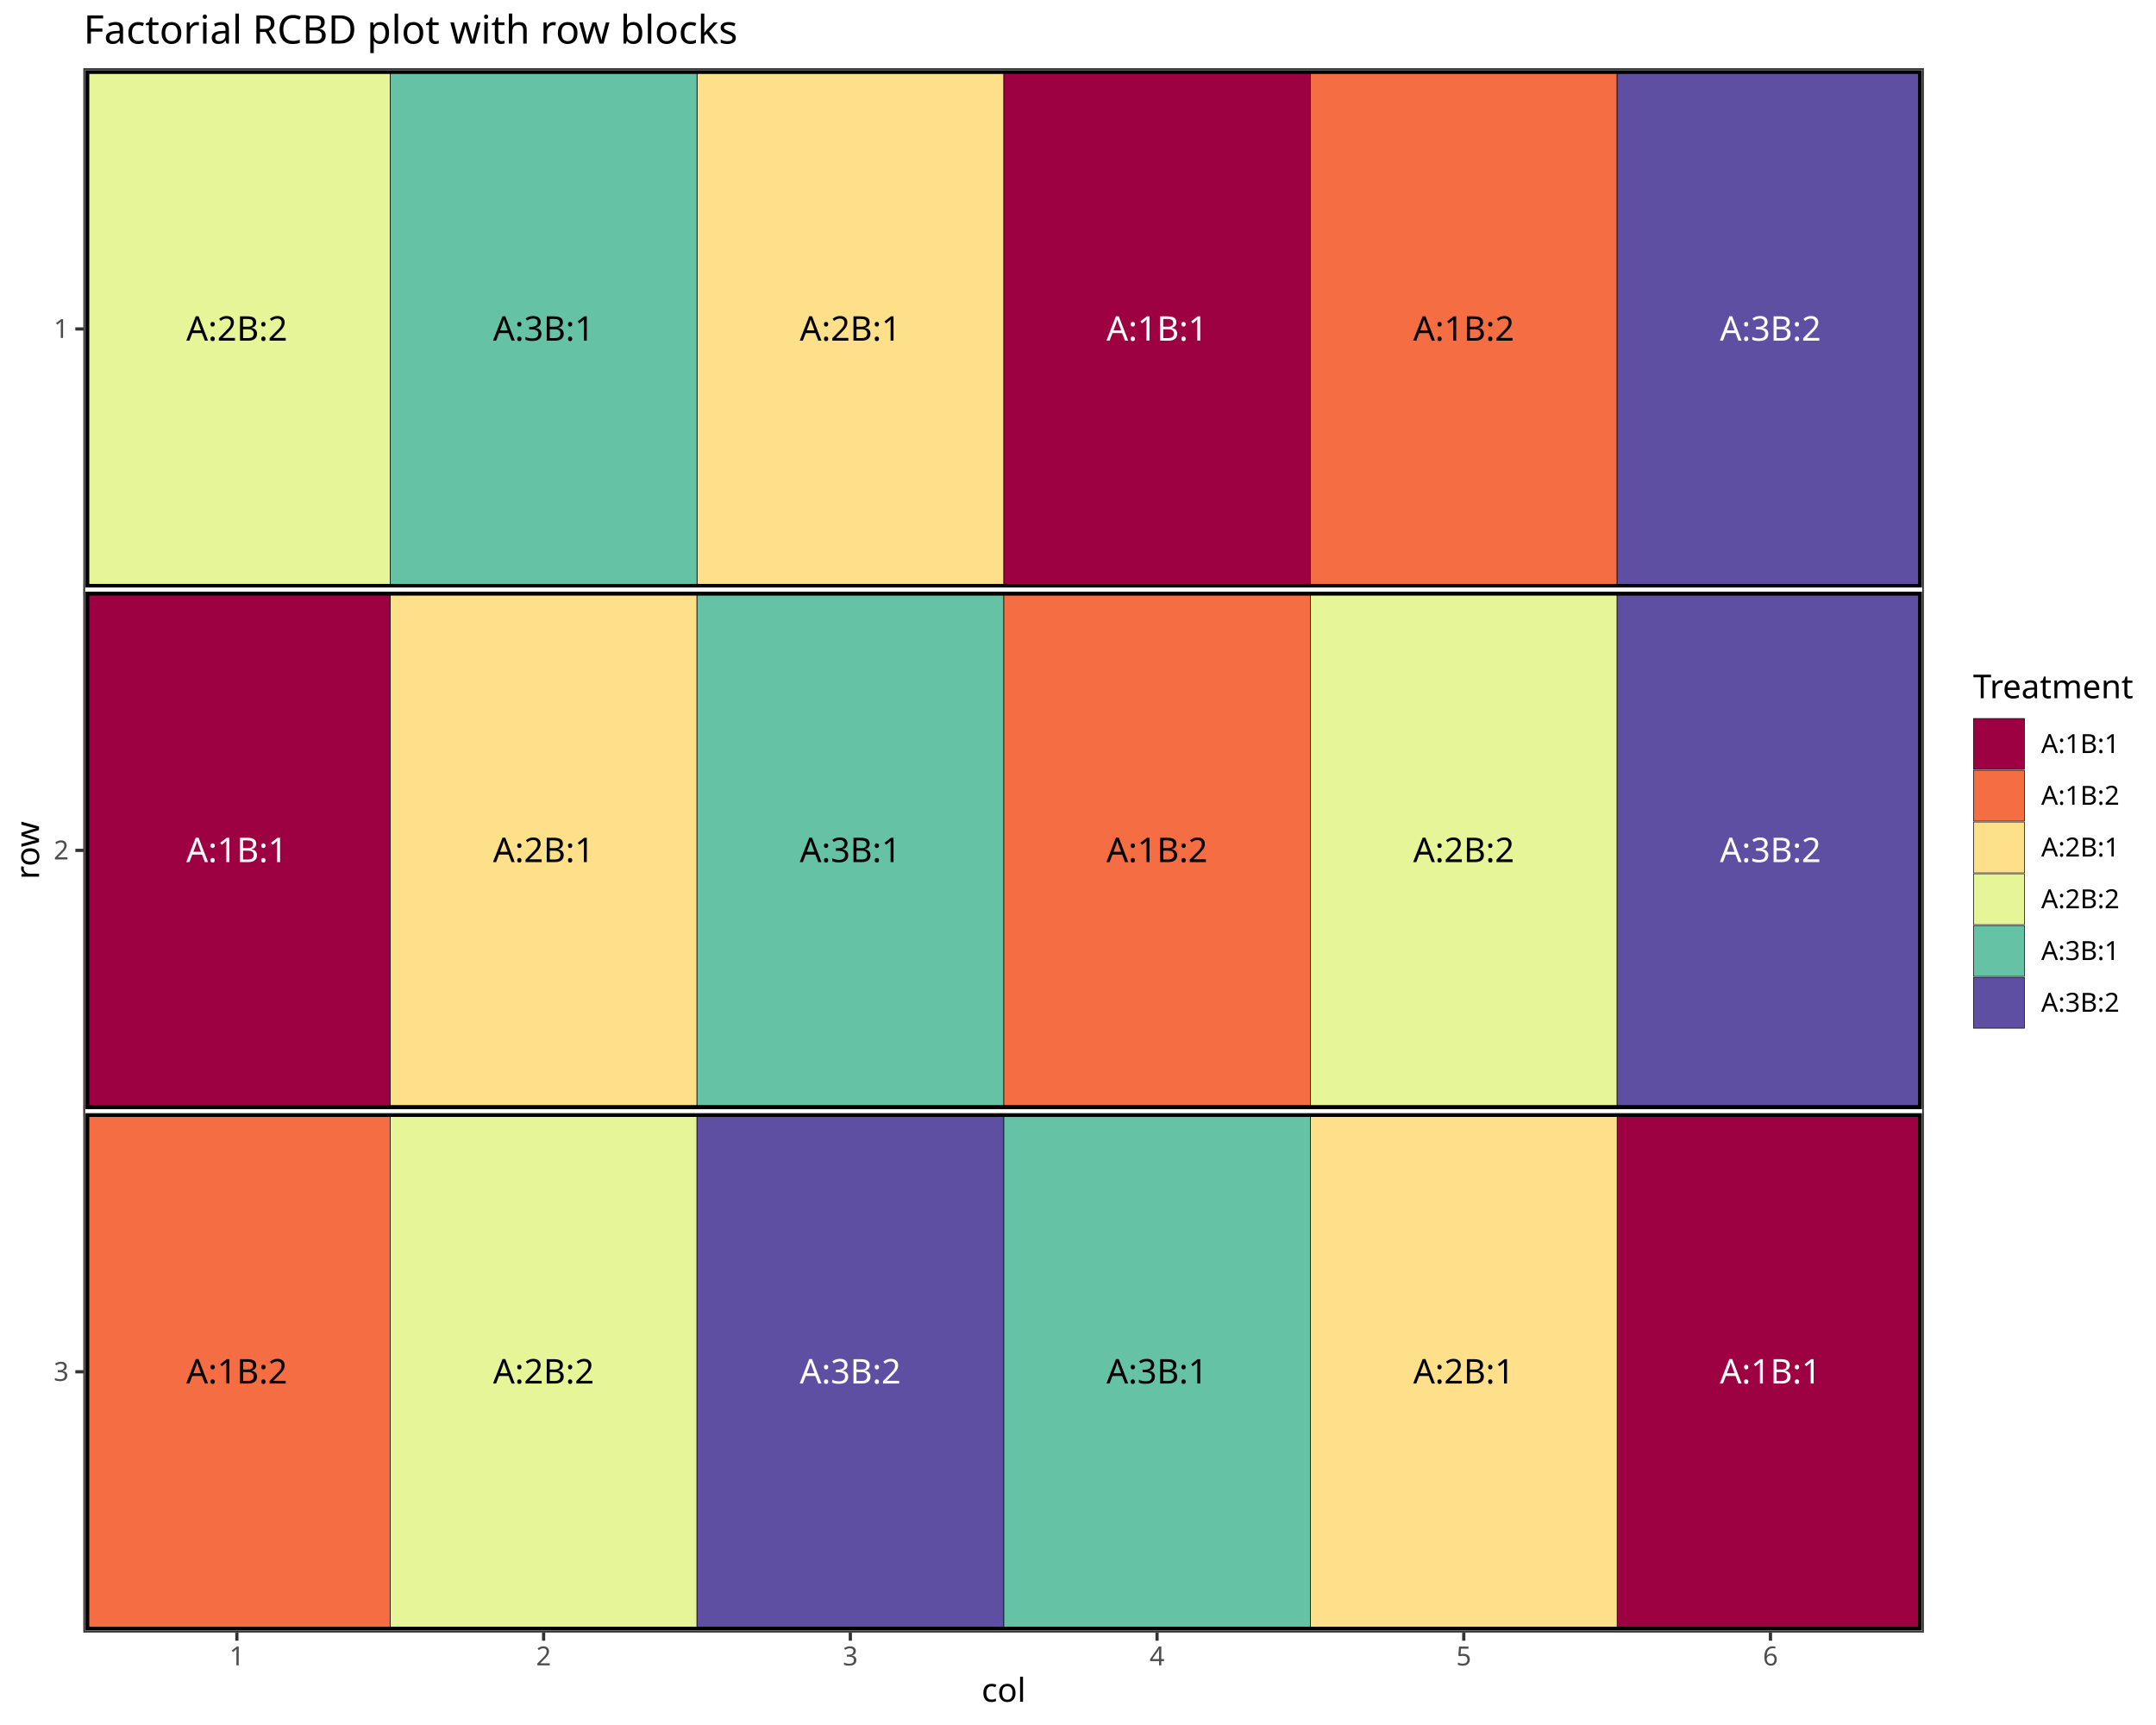
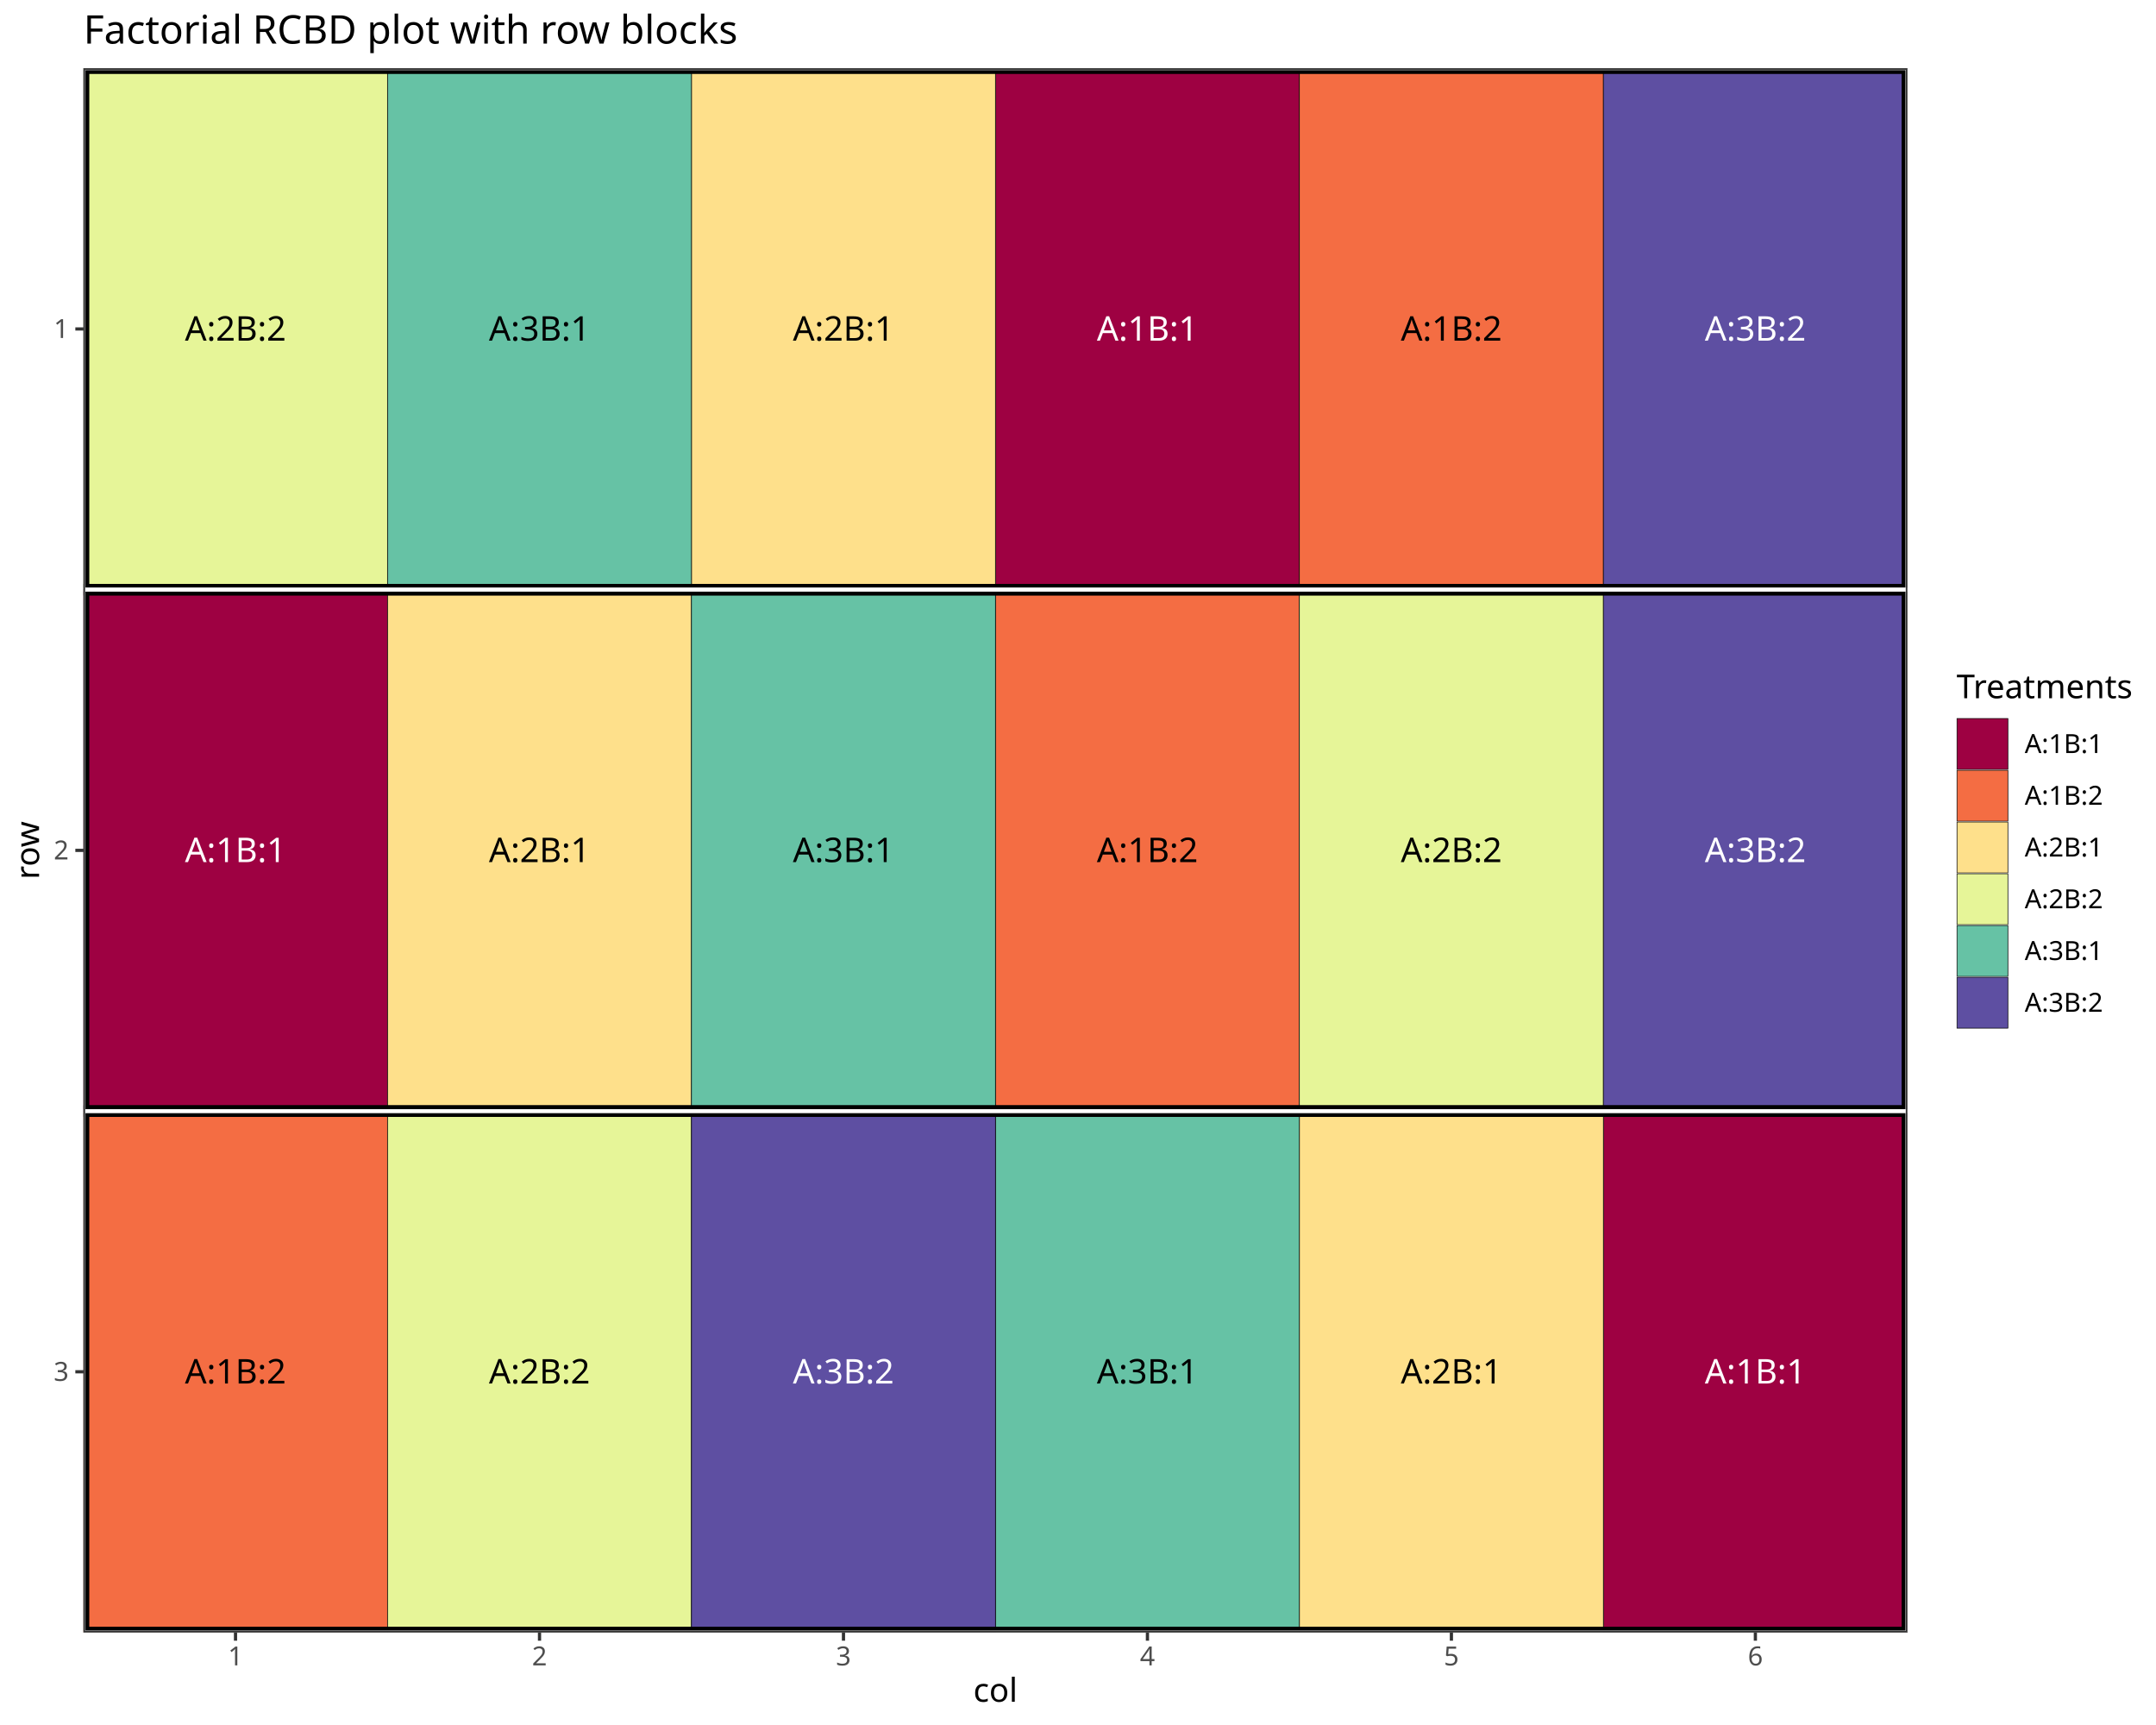
<svg xmlns="http://www.w3.org/2000/svg" class="svglite" data-engine-version="2.0" width="720.00pt" height="576.00pt" viewBox="0 0 720.00 576.00">
  <defs>
    <style type="text/css">
    .svglite line, .svglite polyline, .svglite polygon, .svglite path, .svglite rect, .svglite circle {
      fill: none;
      stroke: #000000;
      stroke-linecap: round;
      stroke-linejoin: round;
      stroke-miterlimit: 10.00;
    }
  </style>
  </defs>
  <rect width="100%" height="100%" style="stroke: none; fill: #FFFFFF;" />
  <defs>
    <clipPath id="cpMC4wMHw3MjAuMDB8MC4wMHw1NzYuMDA=">
      <rect x="0.00" y="0.00" width="720.00" height="576.00" />
    </clipPath>
  </defs>
  <g clip-path="url(#cpMC4wMHw3MjAuMDB8MC4wMHw1NzYuMDA=)">
-     <rect x="-0" y="0.00" width="720.00" height="576.00" style="stroke-width: 1.07; stroke: #FFFFFF; fill: #FFFFFF;" />
+     <rect x="0.00" y="0.00" width="720.00" height="576.00" style="stroke-width: 1.07; stroke: #FFFFFF; fill: #FFFFFF;" />
  </g>
  <defs>
-     <clipPath id="cpMjcuOTB8NjQyLjQ3fDIyLjc4fDU0NS4xMQ==">
-       <rect x="27.90" y="22.78" width="614.57" height="522.33" />
+     <clipPath id="cpMjcuOTB8NjM2Ljk2fDIyLjc4fDU0NS4xMQ==">
+       <rect x="27.90" y="22.78" width="609.07" height="522.33" />
    </clipPath>
  </defs>
-   <g clip-path="url(#cpMjcuOTB8NjQyLjQ3fDIyLjc4fDU0NS4xMQ==)">
-     <rect x="27.90" y="22.78" width="614.57" height="522.33" style="stroke-width: 1.07; stroke: none; fill: #FFFFFF;" />
-     <polyline points="27.90,22.78 642.47,22.78 " style="stroke-width: 0.53; stroke: #EBEBEB; stroke-linecap: butt;" />
-     <polyline points="27.90,196.89 642.47,196.89 " style="stroke-width: 0.53; stroke: #EBEBEB; stroke-linecap: butt;" />
-     <polyline points="27.90,371.00 642.47,371.00 " style="stroke-width: 0.53; stroke: #EBEBEB; stroke-linecap: butt;" />
-     <polyline points="27.90,545.11 642.47,545.11 " style="stroke-width: 0.53; stroke: #EBEBEB; stroke-linecap: butt;" />
+   <g clip-path="url(#cpMjcuOTB8NjM2Ljk2fDIyLjc4fDU0NS4xMQ==)">
+     <rect x="27.90" y="22.78" width="609.07" height="522.33" style="stroke-width: 1.07; stroke: none; fill: #FFFFFF;" />
+     <polyline points="27.90,22.78 636.96,22.78 " style="stroke-width: 0.53; stroke: #EBEBEB; stroke-linecap: butt;" />
+     <polyline points="27.90,196.89 636.96,196.89 " style="stroke-width: 0.53; stroke: #EBEBEB; stroke-linecap: butt;" />
+     <polyline points="27.90,371.00 636.96,371.00 " style="stroke-width: 0.53; stroke: #EBEBEB; stroke-linecap: butt;" />
+     <polyline points="27.90,545.11 636.96,545.11 " style="stroke-width: 0.53; stroke: #EBEBEB; stroke-linecap: butt;" />
    <polyline points="27.90,545.11 27.90,22.78 " style="stroke-width: 0.53; stroke: #EBEBEB; stroke-linecap: butt;" />
-     <polyline points="130.33,545.11 130.33,22.78 " style="stroke-width: 0.53; stroke: #EBEBEB; stroke-linecap: butt;" />
-     <polyline points="232.76,545.11 232.76,22.78 " style="stroke-width: 0.53; stroke: #EBEBEB; stroke-linecap: butt;" />
-     <polyline points="335.18,545.11 335.18,22.78 " style="stroke-width: 0.53; stroke: #EBEBEB; stroke-linecap: butt;" />
-     <polyline points="437.61,545.11 437.61,22.78 " style="stroke-width: 0.53; stroke: #EBEBEB; stroke-linecap: butt;" />
-     <polyline points="540.04,545.11 540.04,22.78 " style="stroke-width: 0.53; stroke: #EBEBEB; stroke-linecap: butt;" />
-     <polyline points="642.47,545.11 642.47,22.78 " style="stroke-width: 0.53; stroke: #EBEBEB; stroke-linecap: butt;" />
-     <polyline points="27.90,109.84 642.47,109.84 " style="stroke-width: 1.07; stroke: #EBEBEB; stroke-linecap: butt;" />
-     <polyline points="27.90,283.95 642.47,283.95 " style="stroke-width: 1.07; stroke: #EBEBEB; stroke-linecap: butt;" />
-     <polyline points="27.90,458.06 642.47,458.06 " style="stroke-width: 1.07; stroke: #EBEBEB; stroke-linecap: butt;" />
-     <polyline points="79.11,545.11 79.11,22.78 " style="stroke-width: 1.07; stroke: #EBEBEB; stroke-linecap: butt;" />
-     <polyline points="181.54,545.11 181.54,22.78 " style="stroke-width: 1.07; stroke: #EBEBEB; stroke-linecap: butt;" />
-     <polyline points="283.97,545.11 283.97,22.78 " style="stroke-width: 1.07; stroke: #EBEBEB; stroke-linecap: butt;" />
-     <polyline points="386.40,545.11 386.40,22.78 " style="stroke-width: 1.07; stroke: #EBEBEB; stroke-linecap: butt;" />
-     <polyline points="488.83,545.11 488.83,22.78 " style="stroke-width: 1.07; stroke: #EBEBEB; stroke-linecap: butt;" />
-     <polyline points="591.25,545.11 591.25,22.78 " style="stroke-width: 1.07; stroke: #EBEBEB; stroke-linecap: butt;" />
-     <rect x="540.04" y="371.00" width="102.43" height="174.11" style="stroke-width: 0.21; stroke-linecap: butt; stroke-linejoin: miter; fill: #9E0142;" />
-     <rect x="27.90" y="196.89" width="102.43" height="174.11" style="stroke-width: 0.21; stroke-linecap: butt; stroke-linejoin: miter; fill: #9E0142;" />
-     <rect x="335.18" y="22.78" width="102.43" height="174.11" style="stroke-width: 0.21; stroke-linecap: butt; stroke-linejoin: miter; fill: #9E0142;" />
-     <rect x="437.61" y="22.78" width="102.43" height="174.11" style="stroke-width: 0.21; stroke-linecap: butt; stroke-linejoin: miter; fill: #F46D43;" />
-     <rect x="335.18" y="196.89" width="102.43" height="174.11" style="stroke-width: 0.21; stroke-linecap: butt; stroke-linejoin: miter; fill: #F46D43;" />
-     <rect x="27.90" y="371.00" width="102.43" height="174.11" style="stroke-width: 0.21; stroke-linecap: butt; stroke-linejoin: miter; fill: #F46D43;" />
-     <rect x="232.76" y="22.78" width="102.43" height="174.11" style="stroke-width: 0.21; stroke-linecap: butt; stroke-linejoin: miter; fill: #FEE08B;" />
-     <rect x="130.33" y="196.89" width="102.43" height="174.11" style="stroke-width: 0.21; stroke-linecap: butt; stroke-linejoin: miter; fill: #FEE08B;" />
-     <rect x="437.61" y="371.00" width="102.43" height="174.11" style="stroke-width: 0.21; stroke-linecap: butt; stroke-linejoin: miter; fill: #FEE08B;" />
-     <rect x="27.90" y="22.78" width="102.43" height="174.11" style="stroke-width: 0.21; stroke-linecap: butt; stroke-linejoin: miter; fill: #E6F598;" />
-     <rect x="130.33" y="371.00" width="102.43" height="174.11" style="stroke-width: 0.21; stroke-linecap: butt; stroke-linejoin: miter; fill: #E6F598;" />
-     <rect x="437.61" y="196.89" width="102.43" height="174.11" style="stroke-width: 0.21; stroke-linecap: butt; stroke-linejoin: miter; fill: #E6F598;" />
-     <rect x="335.18" y="371.00" width="102.43" height="174.11" style="stroke-width: 0.21; stroke-linecap: butt; stroke-linejoin: miter; fill: #66C2A5;" />
-     <rect x="232.76" y="196.89" width="102.43" height="174.11" style="stroke-width: 0.21; stroke-linecap: butt; stroke-linejoin: miter; fill: #66C2A5;" />
-     <rect x="130.33" y="22.78" width="102.43" height="174.11" style="stroke-width: 0.21; stroke-linecap: butt; stroke-linejoin: miter; fill: #66C2A5;" />
-     <rect x="232.76" y="371.00" width="102.43" height="174.11" style="stroke-width: 0.21; stroke-linecap: butt; stroke-linejoin: miter; fill: #5E4FA2;" />
-     <rect x="540.04" y="196.89" width="102.43" height="174.11" style="stroke-width: 0.21; stroke-linecap: butt; stroke-linejoin: miter; fill: #5E4FA2;" />
-     <rect x="540.04" y="22.78" width="102.43" height="174.11" style="stroke-width: 0.21; stroke-linecap: butt; stroke-linejoin: miter; fill: #5E4FA2;" />
-     <text x="591.25" y="461.97" text-anchor="middle" style="font-size: 11.38px; fill: #FFFFFF; font-family: sans;" textLength="34.17px" lengthAdjust="spacingAndGlyphs">A:1B:1</text>
-     <text x="79.11" y="287.86" text-anchor="middle" style="font-size: 11.38px; fill: #FFFFFF; font-family: sans;" textLength="34.17px" lengthAdjust="spacingAndGlyphs">A:1B:1</text>
-     <text x="386.40" y="113.75" text-anchor="middle" style="font-size: 11.38px; fill: #FFFFFF; font-family: sans;" textLength="34.17px" lengthAdjust="spacingAndGlyphs">A:1B:1</text>
-     <text x="488.83" y="113.75" text-anchor="middle" style="font-size: 11.38px; font-family: sans;" textLength="34.17px" lengthAdjust="spacingAndGlyphs">A:1B:2</text>
-     <text x="386.40" y="287.86" text-anchor="middle" style="font-size: 11.38px; font-family: sans;" textLength="34.17px" lengthAdjust="spacingAndGlyphs">A:1B:2</text>
-     <text x="79.11" y="461.97" text-anchor="middle" style="font-size: 11.38px; font-family: sans;" textLength="34.17px" lengthAdjust="spacingAndGlyphs">A:1B:2</text>
-     <text x="283.97" y="113.75" text-anchor="middle" style="font-size: 11.38px; font-family: sans;" textLength="34.17px" lengthAdjust="spacingAndGlyphs">A:2B:1</text>
-     <text x="181.54" y="287.86" text-anchor="middle" style="font-size: 11.38px; font-family: sans;" textLength="34.17px" lengthAdjust="spacingAndGlyphs">A:2B:1</text>
-     <text x="488.83" y="461.97" text-anchor="middle" style="font-size: 11.38px; font-family: sans;" textLength="34.17px" lengthAdjust="spacingAndGlyphs">A:2B:1</text>
-     <text x="79.11" y="113.75" text-anchor="middle" style="font-size: 11.38px; font-family: sans;" textLength="34.17px" lengthAdjust="spacingAndGlyphs">A:2B:2</text>
-     <text x="181.54" y="461.97" text-anchor="middle" style="font-size: 11.38px; font-family: sans;" textLength="34.17px" lengthAdjust="spacingAndGlyphs">A:2B:2</text>
-     <text x="488.83" y="287.86" text-anchor="middle" style="font-size: 11.38px; font-family: sans;" textLength="34.17px" lengthAdjust="spacingAndGlyphs">A:2B:2</text>
-     <text x="386.40" y="461.97" text-anchor="middle" style="font-size: 11.38px; font-family: sans;" textLength="34.17px" lengthAdjust="spacingAndGlyphs">A:3B:1</text>
-     <text x="283.97" y="287.86" text-anchor="middle" style="font-size: 11.38px; font-family: sans;" textLength="34.17px" lengthAdjust="spacingAndGlyphs">A:3B:1</text>
-     <text x="181.54" y="113.75" text-anchor="middle" style="font-size: 11.38px; font-family: sans;" textLength="34.17px" lengthAdjust="spacingAndGlyphs">A:3B:1</text>
-     <text x="283.97" y="461.97" text-anchor="middle" style="font-size: 11.38px; fill: #FFFFFF; font-family: sans;" textLength="34.17px" lengthAdjust="spacingAndGlyphs">A:3B:2</text>
-     <text x="591.25" y="287.86" text-anchor="middle" style="font-size: 11.38px; fill: #FFFFFF; font-family: sans;" textLength="34.17px" lengthAdjust="spacingAndGlyphs">A:3B:2</text>
-     <text x="591.25" y="113.75" text-anchor="middle" style="font-size: 11.38px; fill: #FFFFFF; font-family: sans;" textLength="34.17px" lengthAdjust="spacingAndGlyphs">A:3B:2</text>
-     <rect x="27.90" y="22.78" width="614.57" height="174.11" style="stroke-width: 3.84; stroke-linecap: butt; stroke-linejoin: miter;" />
-     <rect x="27.90" y="196.89" width="614.57" height="174.11" style="stroke-width: 3.84; stroke-linecap: butt; stroke-linejoin: miter;" />
-     <rect x="27.90" y="371.00" width="614.57" height="174.11" style="stroke-width: 3.84; stroke-linecap: butt; stroke-linejoin: miter;" />
-     <rect x="27.90" y="22.78" width="614.57" height="174.11" style="stroke-width: 1.28; stroke: #FFFFFF; stroke-linecap: butt; stroke-linejoin: miter;" />
-     <rect x="27.90" y="196.89" width="614.57" height="174.11" style="stroke-width: 1.28; stroke: #FFFFFF; stroke-linecap: butt; stroke-linejoin: miter;" />
-     <rect x="27.90" y="371.00" width="614.57" height="174.11" style="stroke-width: 1.28; stroke: #FFFFFF; stroke-linecap: butt; stroke-linejoin: miter;" />
-     <rect x="27.90" y="22.78" width="614.57" height="522.33" style="stroke-width: 1.07; stroke: #333333;" />
+     <polyline points="129.41,545.11 129.41,22.78 " style="stroke-width: 0.53; stroke: #EBEBEB; stroke-linecap: butt;" />
+     <polyline points="230.92,545.11 230.92,22.78 " style="stroke-width: 0.53; stroke: #EBEBEB; stroke-linecap: butt;" />
+     <polyline points="332.43,545.11 332.43,22.78 " style="stroke-width: 0.53; stroke: #EBEBEB; stroke-linecap: butt;" />
+     <polyline points="433.94,545.11 433.94,22.78 " style="stroke-width: 0.53; stroke: #EBEBEB; stroke-linecap: butt;" />
+     <polyline points="535.45,545.11 535.45,22.78 " style="stroke-width: 0.53; stroke: #EBEBEB; stroke-linecap: butt;" />
+     <polyline points="636.96,545.11 636.96,22.78 " style="stroke-width: 0.53; stroke: #EBEBEB; stroke-linecap: butt;" />
+     <polyline points="27.90,109.84 636.96,109.84 " style="stroke-width: 1.07; stroke: #EBEBEB; stroke-linecap: butt;" />
+     <polyline points="27.90,283.95 636.96,283.95 " style="stroke-width: 1.07; stroke: #EBEBEB; stroke-linecap: butt;" />
+     <polyline points="27.90,458.06 636.96,458.06 " style="stroke-width: 1.07; stroke: #EBEBEB; stroke-linecap: butt;" />
+     <polyline points="78.65,545.11 78.65,22.78 " style="stroke-width: 1.07; stroke: #EBEBEB; stroke-linecap: butt;" />
+     <polyline points="180.17,545.11 180.17,22.78 " style="stroke-width: 1.07; stroke: #EBEBEB; stroke-linecap: butt;" />
+     <polyline points="281.68,545.11 281.68,22.78 " style="stroke-width: 1.07; stroke: #EBEBEB; stroke-linecap: butt;" />
+     <polyline points="383.19,545.11 383.19,22.78 " style="stroke-width: 1.07; stroke: #EBEBEB; stroke-linecap: butt;" />
+     <polyline points="484.70,545.11 484.70,22.78 " style="stroke-width: 1.07; stroke: #EBEBEB; stroke-linecap: butt;" />
+     <polyline points="586.21,545.11 586.21,22.78 " style="stroke-width: 1.07; stroke: #EBEBEB; stroke-linecap: butt;" />
+     <rect x="535.45" y="371.00" width="101.51" height="174.11" style="stroke-width: 0.21; stroke-linecap: butt; stroke-linejoin: miter; fill: #9E0142;" />
+     <rect x="27.90" y="196.89" width="101.51" height="174.11" style="stroke-width: 0.21; stroke-linecap: butt; stroke-linejoin: miter; fill: #9E0142;" />
+     <rect x="332.43" y="22.78" width="101.51" height="174.11" style="stroke-width: 0.21; stroke-linecap: butt; stroke-linejoin: miter; fill: #9E0142;" />
+     <rect x="433.94" y="22.78" width="101.51" height="174.11" style="stroke-width: 0.21; stroke-linecap: butt; stroke-linejoin: miter; fill: #F46D43;" />
+     <rect x="332.43" y="196.89" width="101.51" height="174.11" style="stroke-width: 0.21; stroke-linecap: butt; stroke-linejoin: miter; fill: #F46D43;" />
+     <rect x="27.90" y="371.00" width="101.51" height="174.11" style="stroke-width: 0.21; stroke-linecap: butt; stroke-linejoin: miter; fill: #F46D43;" />
+     <rect x="230.92" y="22.78" width="101.51" height="174.11" style="stroke-width: 0.21; stroke-linecap: butt; stroke-linejoin: miter; fill: #FEE08B;" />
+     <rect x="129.41" y="196.89" width="101.51" height="174.11" style="stroke-width: 0.21; stroke-linecap: butt; stroke-linejoin: miter; fill: #FEE08B;" />
+     <rect x="433.94" y="371.00" width="101.51" height="174.11" style="stroke-width: 0.21; stroke-linecap: butt; stroke-linejoin: miter; fill: #FEE08B;" />
+     <rect x="27.90" y="22.78" width="101.51" height="174.11" style="stroke-width: 0.21; stroke-linecap: butt; stroke-linejoin: miter; fill: #E6F598;" />
+     <rect x="129.41" y="371.00" width="101.51" height="174.11" style="stroke-width: 0.21; stroke-linecap: butt; stroke-linejoin: miter; fill: #E6F598;" />
+     <rect x="433.94" y="196.89" width="101.51" height="174.11" style="stroke-width: 0.21; stroke-linecap: butt; stroke-linejoin: miter; fill: #E6F598;" />
+     <rect x="332.43" y="371.00" width="101.51" height="174.11" style="stroke-width: 0.21; stroke-linecap: butt; stroke-linejoin: miter; fill: #66C2A5;" />
+     <rect x="230.92" y="196.89" width="101.51" height="174.11" style="stroke-width: 0.21; stroke-linecap: butt; stroke-linejoin: miter; fill: #66C2A5;" />
+     <rect x="129.41" y="22.78" width="101.51" height="174.11" style="stroke-width: 0.21; stroke-linecap: butt; stroke-linejoin: miter; fill: #66C2A5;" />
+     <rect x="230.92" y="371.00" width="101.51" height="174.11" style="stroke-width: 0.21; stroke-linecap: butt; stroke-linejoin: miter; fill: #5E4FA2;" />
+     <rect x="535.45" y="196.89" width="101.51" height="174.11" style="stroke-width: 0.21; stroke-linecap: butt; stroke-linejoin: miter; fill: #5E4FA2;" />
+     <rect x="535.45" y="22.78" width="101.51" height="174.11" style="stroke-width: 0.21; stroke-linecap: butt; stroke-linejoin: miter; fill: #5E4FA2;" />
+     <text x="586.21" y="461.97" text-anchor="middle" style="font-size: 11.38px; fill: #FFFFFF; font-family: sans;" textLength="34.17px" lengthAdjust="spacingAndGlyphs">A:1B:1</text>
+     <text x="78.65" y="287.86" text-anchor="middle" style="font-size: 11.38px; fill: #FFFFFF; font-family: sans;" textLength="34.17px" lengthAdjust="spacingAndGlyphs">A:1B:1</text>
+     <text x="383.19" y="113.75" text-anchor="middle" style="font-size: 11.38px; fill: #FFFFFF; font-family: sans;" textLength="34.17px" lengthAdjust="spacingAndGlyphs">A:1B:1</text>
+     <text x="484.70" y="113.75" text-anchor="middle" style="font-size: 11.38px; font-family: sans;" textLength="34.17px" lengthAdjust="spacingAndGlyphs">A:1B:2</text>
+     <text x="383.19" y="287.86" text-anchor="middle" style="font-size: 11.38px; font-family: sans;" textLength="34.17px" lengthAdjust="spacingAndGlyphs">A:1B:2</text>
+     <text x="78.65" y="461.97" text-anchor="middle" style="font-size: 11.38px; font-family: sans;" textLength="34.17px" lengthAdjust="spacingAndGlyphs">A:1B:2</text>
+     <text x="281.68" y="113.75" text-anchor="middle" style="font-size: 11.38px; font-family: sans;" textLength="34.17px" lengthAdjust="spacingAndGlyphs">A:2B:1</text>
+     <text x="180.17" y="287.86" text-anchor="middle" style="font-size: 11.38px; font-family: sans;" textLength="34.17px" lengthAdjust="spacingAndGlyphs">A:2B:1</text>
+     <text x="484.70" y="461.97" text-anchor="middle" style="font-size: 11.38px; font-family: sans;" textLength="34.17px" lengthAdjust="spacingAndGlyphs">A:2B:1</text>
+     <text x="78.65" y="113.75" text-anchor="middle" style="font-size: 11.38px; font-family: sans;" textLength="34.17px" lengthAdjust="spacingAndGlyphs">A:2B:2</text>
+     <text x="180.17" y="461.97" text-anchor="middle" style="font-size: 11.38px; font-family: sans;" textLength="34.17px" lengthAdjust="spacingAndGlyphs">A:2B:2</text>
+     <text x="484.70" y="287.86" text-anchor="middle" style="font-size: 11.38px; font-family: sans;" textLength="34.17px" lengthAdjust="spacingAndGlyphs">A:2B:2</text>
+     <text x="383.19" y="461.97" text-anchor="middle" style="font-size: 11.38px; font-family: sans;" textLength="34.17px" lengthAdjust="spacingAndGlyphs">A:3B:1</text>
+     <text x="281.68" y="287.86" text-anchor="middle" style="font-size: 11.38px; font-family: sans;" textLength="34.17px" lengthAdjust="spacingAndGlyphs">A:3B:1</text>
+     <text x="180.17" y="113.75" text-anchor="middle" style="font-size: 11.38px; font-family: sans;" textLength="34.17px" lengthAdjust="spacingAndGlyphs">A:3B:1</text>
+     <text x="281.68" y="461.97" text-anchor="middle" style="font-size: 11.38px; fill: #FFFFFF; font-family: sans;" textLength="34.17px" lengthAdjust="spacingAndGlyphs">A:3B:2</text>
+     <text x="586.21" y="287.86" text-anchor="middle" style="font-size: 11.38px; fill: #FFFFFF; font-family: sans;" textLength="34.17px" lengthAdjust="spacingAndGlyphs">A:3B:2</text>
+     <text x="586.21" y="113.75" text-anchor="middle" style="font-size: 11.38px; fill: #FFFFFF; font-family: sans;" textLength="34.17px" lengthAdjust="spacingAndGlyphs">A:3B:2</text>
+     <rect x="27.90" y="22.78" width="609.07" height="174.11" style="stroke-width: 3.84; stroke-linecap: butt; stroke-linejoin: miter;" />
+     <rect x="27.90" y="196.89" width="609.07" height="174.11" style="stroke-width: 3.84; stroke-linecap: butt; stroke-linejoin: miter;" />
+     <rect x="27.90" y="371.00" width="609.07" height="174.11" style="stroke-width: 3.84; stroke-linecap: butt; stroke-linejoin: miter;" />
+     <rect x="27.90" y="22.78" width="609.07" height="174.11" style="stroke-width: 1.28; stroke: #FFFFFF; stroke-linecap: butt; stroke-linejoin: miter;" />
+     <rect x="27.90" y="196.89" width="609.07" height="174.11" style="stroke-width: 1.28; stroke: #FFFFFF; stroke-linecap: butt; stroke-linejoin: miter;" />
+     <rect x="27.90" y="371.00" width="609.07" height="174.11" style="stroke-width: 1.28; stroke: #FFFFFF; stroke-linecap: butt; stroke-linejoin: miter;" />
+     <rect x="27.90" y="22.78" width="609.07" height="522.33" style="stroke-width: 1.07; stroke: #333333;" />
  </g>
  <g clip-path="url(#cpMC4wMHw3MjAuMDB8MC4wMHw1NzYuMDA=)">
    <text x="22.97" y="112.87" text-anchor="end" style="font-size: 8.80px; fill: #4D4D4D; font-family: sans;" textLength="4.89px" lengthAdjust="spacingAndGlyphs">1</text>
    <text x="22.97" y="286.98" text-anchor="end" style="font-size: 8.80px; fill: #4D4D4D; font-family: sans;" textLength="4.89px" lengthAdjust="spacingAndGlyphs">2</text>
    <text x="22.97" y="461.09" text-anchor="end" style="font-size: 8.80px; fill: #4D4D4D; font-family: sans;" textLength="4.89px" lengthAdjust="spacingAndGlyphs">3</text>
    <polyline points="25.16,109.84 27.90,109.84 " style="stroke-width: 1.07; stroke: #333333; stroke-linecap: butt;" />
    <polyline points="25.16,283.95 27.90,283.95 " style="stroke-width: 1.07; stroke: #333333; stroke-linecap: butt;" />
    <polyline points="25.16,458.06 27.90,458.06 " style="stroke-width: 1.07; stroke: #333333; stroke-linecap: butt;" />
-     <polyline points="79.11,547.85 79.11,545.11 " style="stroke-width: 1.07; stroke: #333333; stroke-linecap: butt;" />
-     <polyline points="181.54,547.85 181.54,545.11 " style="stroke-width: 1.07; stroke: #333333; stroke-linecap: butt;" />
-     <polyline points="283.97,547.85 283.97,545.11 " style="stroke-width: 1.07; stroke: #333333; stroke-linecap: butt;" />
-     <polyline points="386.40,547.85 386.40,545.11 " style="stroke-width: 1.07; stroke: #333333; stroke-linecap: butt;" />
-     <polyline points="488.83,547.85 488.83,545.11 " style="stroke-width: 1.07; stroke: #333333; stroke-linecap: butt;" />
-     <polyline points="591.25,547.85 591.25,545.11 " style="stroke-width: 1.07; stroke: #333333; stroke-linecap: butt;" />
-     <text x="79.11" y="556.10" text-anchor="middle" style="font-size: 8.80px; fill: #4D4D4D; font-family: sans;" textLength="4.89px" lengthAdjust="spacingAndGlyphs">1</text>
-     <text x="181.54" y="556.10" text-anchor="middle" style="font-size: 8.80px; fill: #4D4D4D; font-family: sans;" textLength="4.89px" lengthAdjust="spacingAndGlyphs">2</text>
-     <text x="283.97" y="556.10" text-anchor="middle" style="font-size: 8.80px; fill: #4D4D4D; font-family: sans;" textLength="4.89px" lengthAdjust="spacingAndGlyphs">3</text>
-     <text x="386.40" y="556.10" text-anchor="middle" style="font-size: 8.80px; fill: #4D4D4D; font-family: sans;" textLength="4.89px" lengthAdjust="spacingAndGlyphs">4</text>
-     <text x="488.83" y="556.10" text-anchor="middle" style="font-size: 8.80px; fill: #4D4D4D; font-family: sans;" textLength="4.89px" lengthAdjust="spacingAndGlyphs">5</text>
-     <text x="591.25" y="556.10" text-anchor="middle" style="font-size: 8.80px; fill: #4D4D4D; font-family: sans;" textLength="4.89px" lengthAdjust="spacingAndGlyphs">6</text>
-     <text x="335.18" y="568.24" text-anchor="middle" style="font-size: 11.00px; font-family: sans;" textLength="14.06px" lengthAdjust="spacingAndGlyphs">col</text>
+     <polyline points="78.65,547.85 78.65,545.11 " style="stroke-width: 1.07; stroke: #333333; stroke-linecap: butt;" />
+     <polyline points="180.17,547.85 180.17,545.11 " style="stroke-width: 1.07; stroke: #333333; stroke-linecap: butt;" />
+     <polyline points="281.68,547.85 281.68,545.11 " style="stroke-width: 1.07; stroke: #333333; stroke-linecap: butt;" />
+     <polyline points="383.19,547.85 383.19,545.11 " style="stroke-width: 1.07; stroke: #333333; stroke-linecap: butt;" />
+     <polyline points="484.70,547.85 484.70,545.11 " style="stroke-width: 1.07; stroke: #333333; stroke-linecap: butt;" />
+     <polyline points="586.21,547.85 586.21,545.11 " style="stroke-width: 1.07; stroke: #333333; stroke-linecap: butt;" />
+     <text x="78.65" y="556.10" text-anchor="middle" style="font-size: 8.80px; fill: #4D4D4D; font-family: sans;" textLength="4.89px" lengthAdjust="spacingAndGlyphs">1</text>
+     <text x="180.17" y="556.10" text-anchor="middle" style="font-size: 8.80px; fill: #4D4D4D; font-family: sans;" textLength="4.89px" lengthAdjust="spacingAndGlyphs">2</text>
+     <text x="281.68" y="556.10" text-anchor="middle" style="font-size: 8.80px; fill: #4D4D4D; font-family: sans;" textLength="4.89px" lengthAdjust="spacingAndGlyphs">3</text>
+     <text x="383.19" y="556.10" text-anchor="middle" style="font-size: 8.80px; fill: #4D4D4D; font-family: sans;" textLength="4.89px" lengthAdjust="spacingAndGlyphs">4</text>
+     <text x="484.70" y="556.10" text-anchor="middle" style="font-size: 8.80px; fill: #4D4D4D; font-family: sans;" textLength="4.89px" lengthAdjust="spacingAndGlyphs">5</text>
+     <text x="586.21" y="556.10" text-anchor="middle" style="font-size: 8.80px; fill: #4D4D4D; font-family: sans;" textLength="4.89px" lengthAdjust="spacingAndGlyphs">6</text>
+     <text x="332.43" y="568.24" text-anchor="middle" style="font-size: 11.00px; font-family: sans;" textLength="14.06px" lengthAdjust="spacingAndGlyphs">col</text>
    <text transform="translate(13.05,283.95) rotate(-90)" text-anchor="middle" style="font-size: 11.00px; font-family: sans;" textLength="17.73px" lengthAdjust="spacingAndGlyphs">row</text>
-     <rect x="653.43" y="218.96" width="61.09" height="129.97" style="stroke-width: 1.07; stroke: none; fill: #FFFFFF;" />
-     <text x="658.91" y="233.15" style="font-size: 11.00px; font-family: sans;" textLength="50.13px" lengthAdjust="spacingAndGlyphs">Treatment</text>
-     <rect x="658.91" y="239.77" width="17.28" height="17.28" style="stroke-width: 1.07; stroke: none; fill: #FFFFFF;" />
-     <rect x="659.05" y="239.92" width="17.00" height="17.00" style="stroke-width: 0.21; stroke-linecap: butt; stroke-linejoin: miter; fill: #9E0142;" />
-     <rect x="658.91" y="257.05" width="17.28" height="17.28" style="stroke-width: 1.07; stroke: none; fill: #FFFFFF;" />
-     <rect x="659.05" y="257.20" width="17.00" height="17.00" style="stroke-width: 0.21; stroke-linecap: butt; stroke-linejoin: miter; fill: #F46D43;" />
-     <rect x="658.91" y="274.33" width="17.28" height="17.28" style="stroke-width: 1.07; stroke: none; fill: #FFFFFF;" />
-     <rect x="659.05" y="274.48" width="17.00" height="17.00" style="stroke-width: 0.21; stroke-linecap: butt; stroke-linejoin: miter; fill: #FEE08B;" />
-     <rect x="658.91" y="291.61" width="17.28" height="17.28" style="stroke-width: 1.07; stroke: none; fill: #FFFFFF;" />
-     <rect x="659.05" y="291.76" width="17.00" height="17.00" style="stroke-width: 0.21; stroke-linecap: butt; stroke-linejoin: miter; fill: #E6F598;" />
-     <rect x="658.91" y="308.89" width="17.28" height="17.28" style="stroke-width: 1.07; stroke: none; fill: #FFFFFF;" />
-     <rect x="659.05" y="309.04" width="17.00" height="17.00" style="stroke-width: 0.21; stroke-linecap: butt; stroke-linejoin: miter; fill: #66C2A5;" />
-     <rect x="658.91" y="326.17" width="17.28" height="17.28" style="stroke-width: 1.07; stroke: none; fill: #FFFFFF;" />
-     <rect x="659.05" y="326.32" width="17.00" height="17.00" style="stroke-width: 0.21; stroke-linecap: butt; stroke-linejoin: miter; fill: #5E4FA2;" />
-     <text x="681.67" y="251.44" style="font-size: 8.80px; font-family: sans;" textLength="26.42px" lengthAdjust="spacingAndGlyphs">A:1B:1</text>
-     <text x="681.67" y="268.72" style="font-size: 8.80px; font-family: sans;" textLength="26.42px" lengthAdjust="spacingAndGlyphs">A:1B:2</text>
-     <text x="681.67" y="286.00" style="font-size: 8.80px; font-family: sans;" textLength="26.42px" lengthAdjust="spacingAndGlyphs">A:2B:1</text>
-     <text x="681.67" y="303.28" style="font-size: 8.80px; font-family: sans;" textLength="26.42px" lengthAdjust="spacingAndGlyphs">A:2B:2</text>
-     <text x="681.67" y="320.56" style="font-size: 8.80px; font-family: sans;" textLength="26.42px" lengthAdjust="spacingAndGlyphs">A:3B:1</text>
-     <text x="681.67" y="337.84" style="font-size: 8.80px; font-family: sans;" textLength="26.42px" lengthAdjust="spacingAndGlyphs">A:3B:2</text>
+     <rect x="647.92" y="218.96" width="66.60" height="129.97" style="stroke-width: 1.07; stroke: none; fill: #FFFFFF;" />
+     <text x="653.40" y="233.15" style="font-size: 11.00px; font-family: sans;" textLength="55.64px" lengthAdjust="spacingAndGlyphs">Treatments</text>
+     <rect x="653.40" y="239.77" width="17.28" height="17.28" style="stroke-width: 1.07; stroke: none; fill: #FFFFFF;" />
+     <rect x="653.54" y="239.92" width="17.00" height="17.00" style="stroke-width: 0.21; stroke-linecap: butt; stroke-linejoin: miter; fill: #9E0142;" />
+     <rect x="653.40" y="257.05" width="17.28" height="17.28" style="stroke-width: 1.07; stroke: none; fill: #FFFFFF;" />
+     <rect x="653.54" y="257.20" width="17.00" height="17.00" style="stroke-width: 0.21; stroke-linecap: butt; stroke-linejoin: miter; fill: #F46D43;" />
+     <rect x="653.40" y="274.33" width="17.28" height="17.28" style="stroke-width: 1.07; stroke: none; fill: #FFFFFF;" />
+     <rect x="653.54" y="274.48" width="17.00" height="17.00" style="stroke-width: 0.21; stroke-linecap: butt; stroke-linejoin: miter; fill: #FEE08B;" />
+     <rect x="653.40" y="291.61" width="17.28" height="17.28" style="stroke-width: 1.07; stroke: none; fill: #FFFFFF;" />
+     <rect x="653.54" y="291.76" width="17.00" height="17.00" style="stroke-width: 0.21; stroke-linecap: butt; stroke-linejoin: miter; fill: #E6F598;" />
+     <rect x="653.40" y="308.89" width="17.28" height="17.28" style="stroke-width: 1.07; stroke: none; fill: #FFFFFF;" />
+     <rect x="653.54" y="309.04" width="17.00" height="17.00" style="stroke-width: 0.21; stroke-linecap: butt; stroke-linejoin: miter; fill: #66C2A5;" />
+     <rect x="653.40" y="326.17" width="17.28" height="17.28" style="stroke-width: 1.07; stroke: none; fill: #FFFFFF;" />
+     <rect x="653.54" y="326.32" width="17.00" height="17.00" style="stroke-width: 0.21; stroke-linecap: butt; stroke-linejoin: miter; fill: #5E4FA2;" />
+     <text x="676.16" y="251.44" style="font-size: 8.80px; font-family: sans;" textLength="26.42px" lengthAdjust="spacingAndGlyphs">A:1B:1</text>
+     <text x="676.16" y="268.72" style="font-size: 8.80px; font-family: sans;" textLength="26.42px" lengthAdjust="spacingAndGlyphs">A:1B:2</text>
+     <text x="676.16" y="286.00" style="font-size: 8.80px; font-family: sans;" textLength="26.42px" lengthAdjust="spacingAndGlyphs">A:2B:1</text>
+     <text x="676.16" y="303.28" style="font-size: 8.80px; font-family: sans;" textLength="26.42px" lengthAdjust="spacingAndGlyphs">A:2B:2</text>
+     <text x="676.16" y="320.56" style="font-size: 8.80px; font-family: sans;" textLength="26.42px" lengthAdjust="spacingAndGlyphs">A:3B:1</text>
+     <text x="676.16" y="337.84" style="font-size: 8.80px; font-family: sans;" textLength="26.42px" lengthAdjust="spacingAndGlyphs">A:3B:2</text>
    <text x="27.90" y="14.56" style="font-size: 13.20px; font-family: sans;" textLength="209.82px" lengthAdjust="spacingAndGlyphs">Factorial RCBD plot with row blocks</text>
  </g>
</svg>
